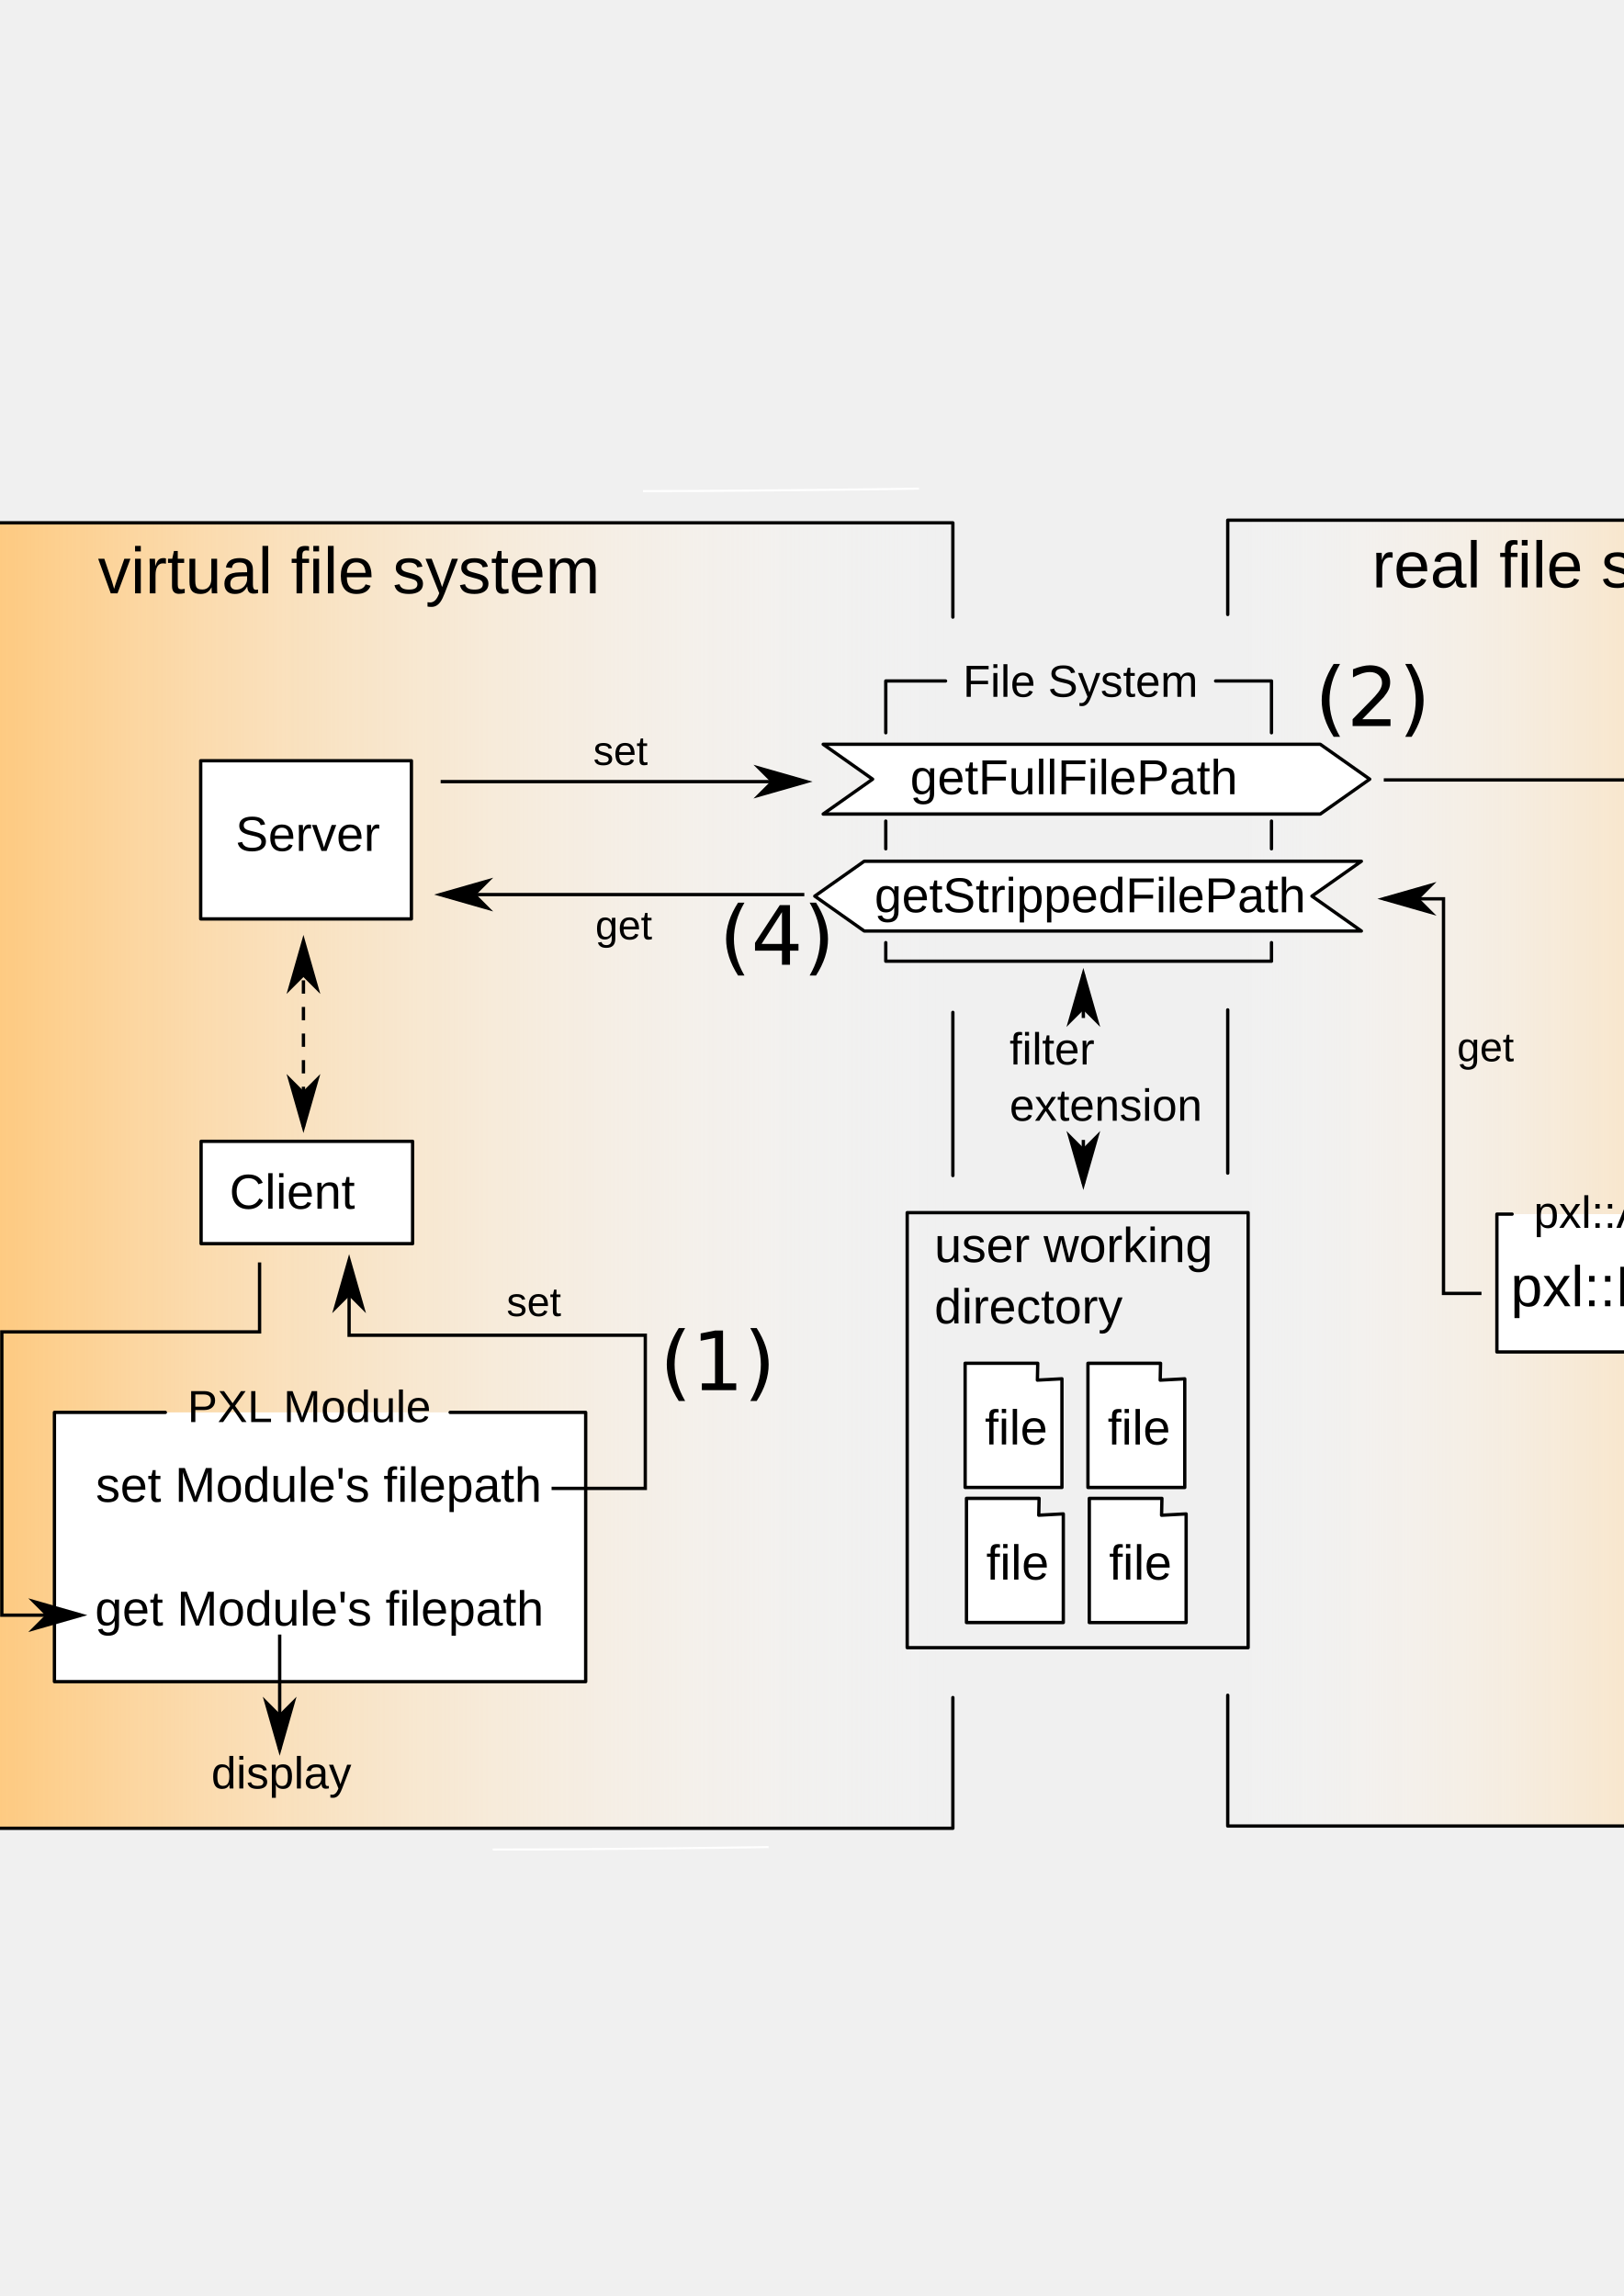
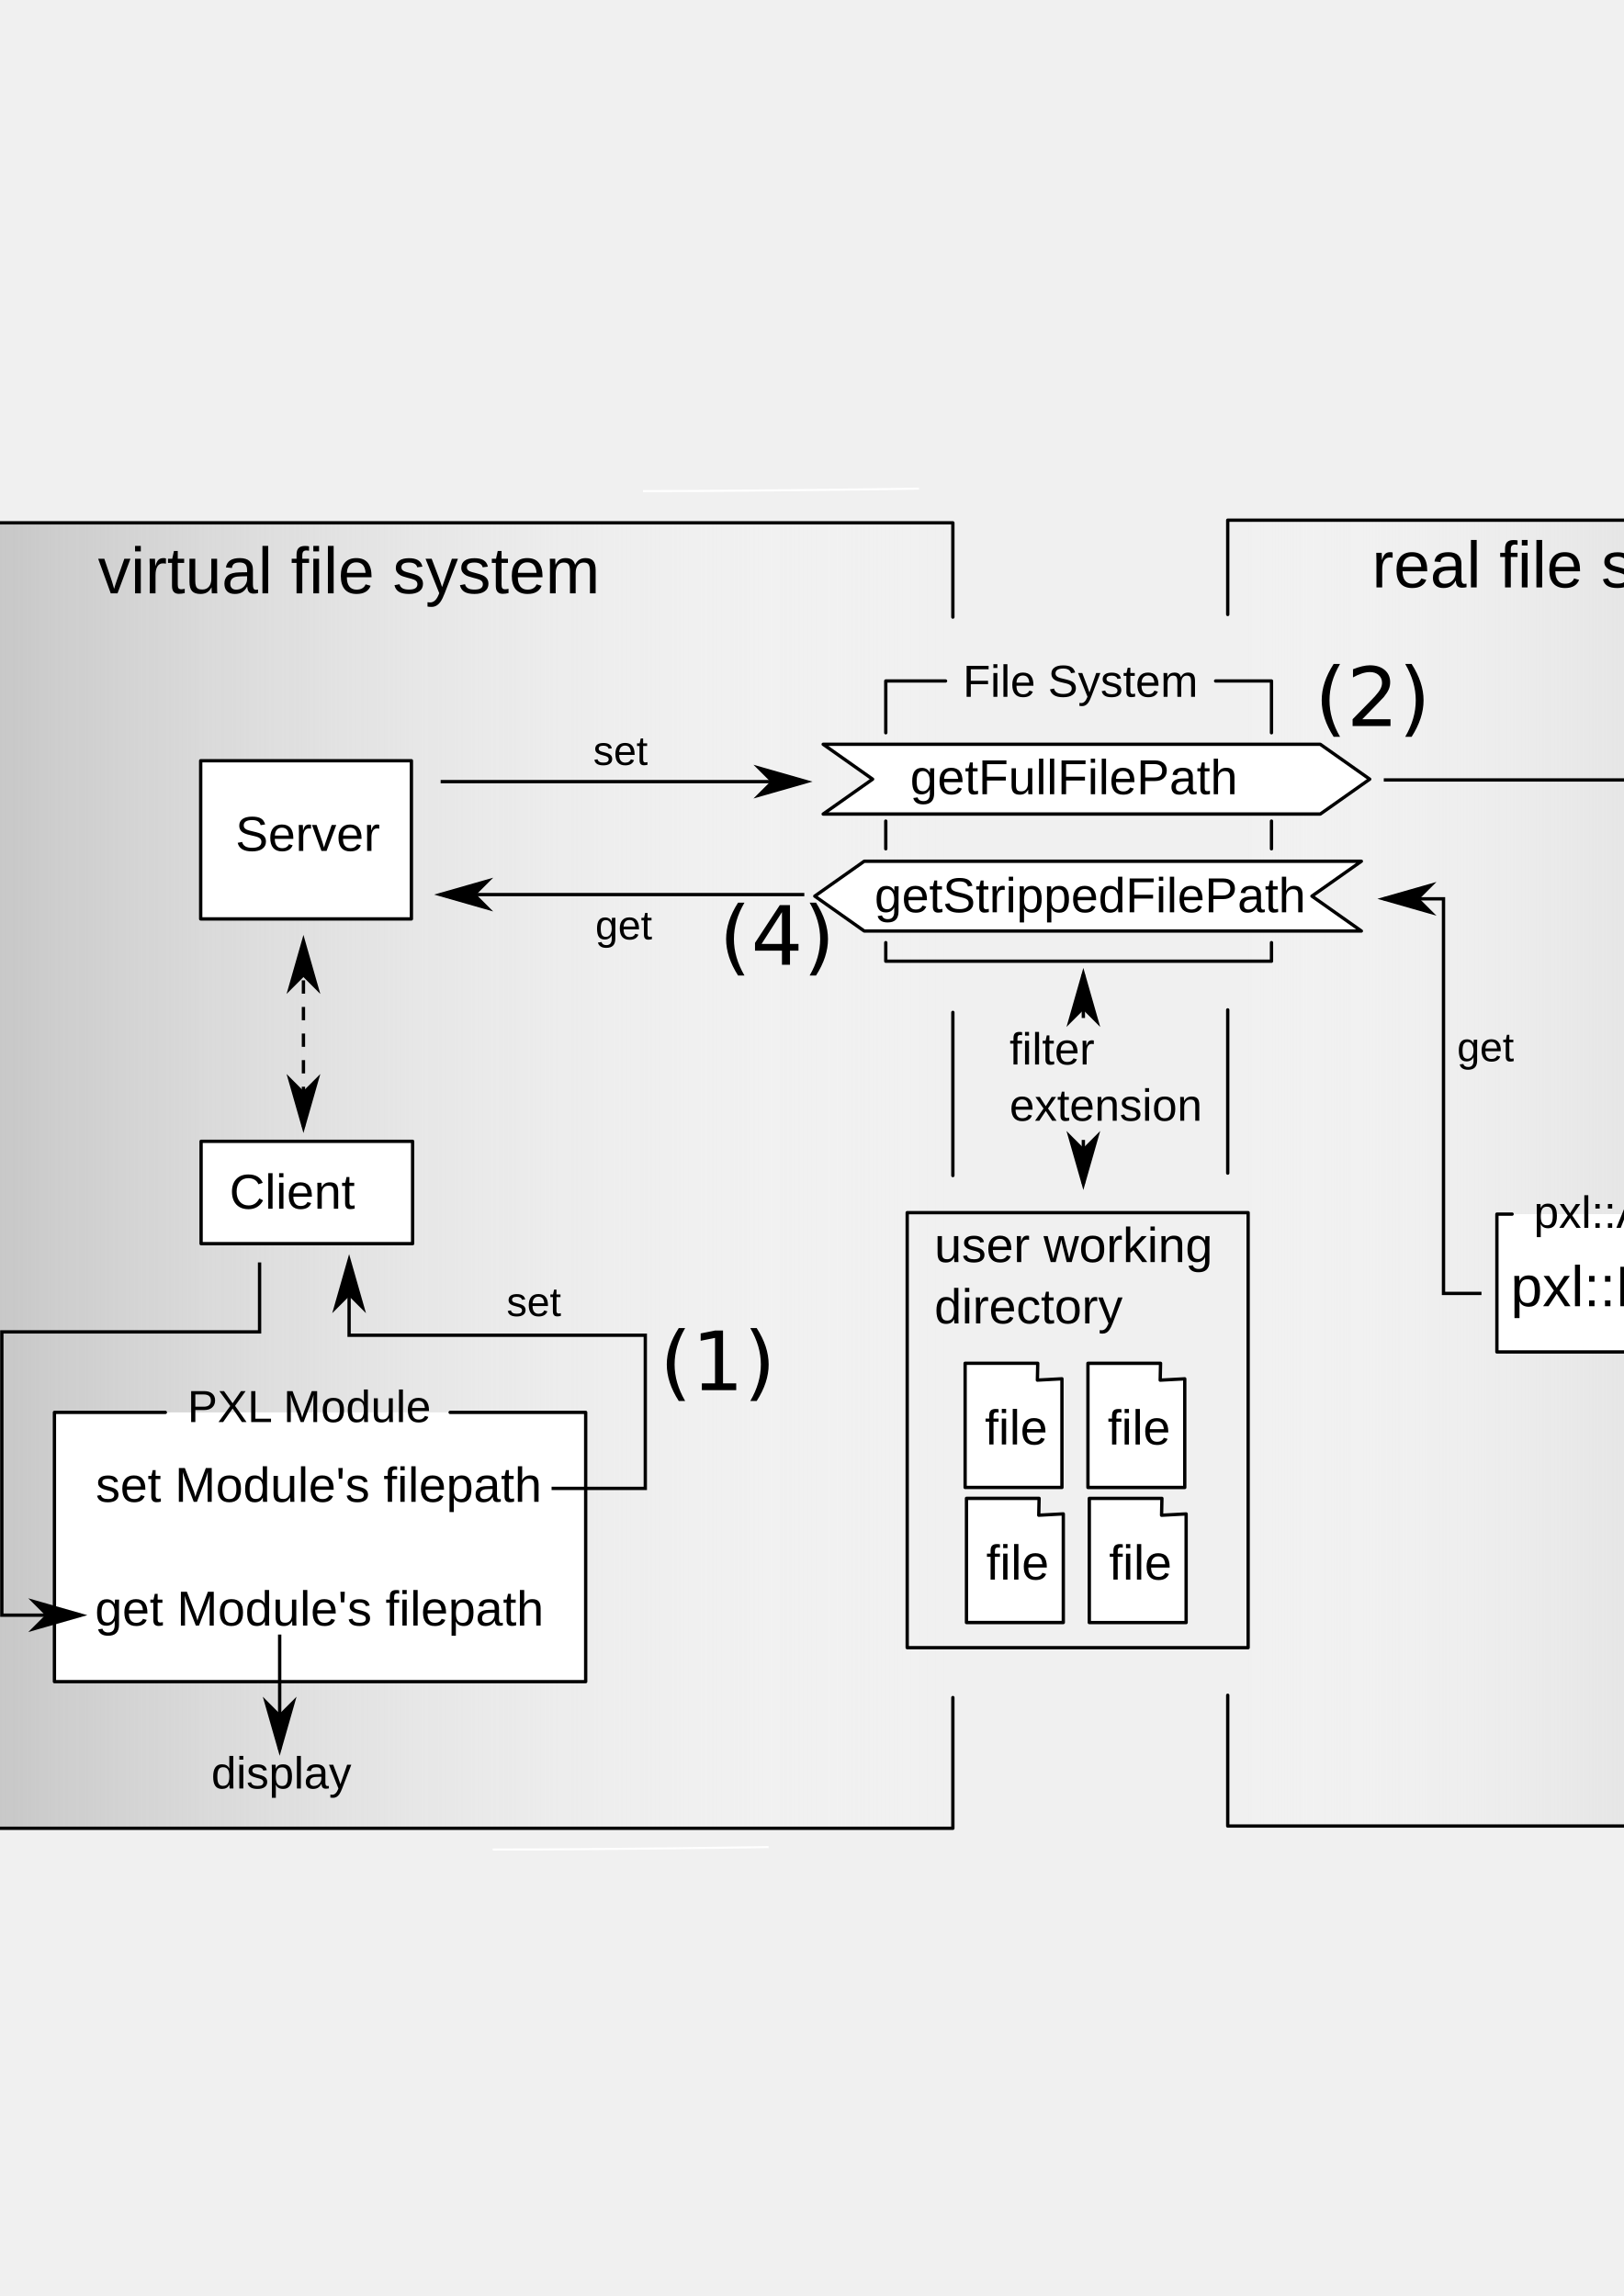
<svg xmlns="http://www.w3.org/2000/svg" xmlns:xlink="http://www.w3.org/1999/xlink" width="210mm" height="297mm" id="svg2" version="1.1">
  <defs id="defs4">
    <linearGradient id="linearGradient3758">
      <stop style="stop-color:#ffffff;stop-opacity:0;" offset="0" id="stop3760" />
-       <stop style="stop-color:#ffc169;stop-opacity:1;" offset="1" id="stop3762" />
+       <stop style="stop-color:#bebebe;stop-opacity:1;" offset="1" id="stop3762" />
    </linearGradient>
    <linearGradient id="linearGradient3750">
-       <stop style="stop-color:#ffc169;stop-opacity:1;" offset="0" id="stop3752" />
+       <stop style="stop-color:#bebebe;stop-opacity:1;" offset="0" id="stop3752" />
      <stop style="stop-color:#ffffff;stop-opacity:0;" offset="1" id="stop3754" />
    </linearGradient>
    <marker orient="auto" refY="0.0" refX="0.0" id="Arrow1Lstart" style="overflow:visible">
      <path id="path3808" d="M 0.0,0.0 L 5.0,-5.0 L -12.5,0.0 L 5.0,5.0 L 0.0,0.0 z " style="fill-rule:evenodd;stroke:#000000;stroke-width:1.0pt;marker-start:none" transform="scale(0.8) translate(12.5,0)" />
    </marker>
    <marker orient="auto" refY="0.0" refX="0.0" id="Arrow1Lend" style="overflow:visible;">
      <path id="path3811" d="M 0.0,0.0 L 5.0,-5.0 L -12.5,0.0 L 5.0,5.0 L 0.0,0.0 z " style="fill-rule:evenodd;stroke:#000000;stroke-width:1.0pt;marker-start:none;" transform="scale(0.8) rotate(180) translate(12.5,0)" />
    </marker>
    <linearGradient xlink:href="#linearGradient3750" id="linearGradient3756" x1="-46.233" y1="574.736" x2="466.385" y2="574.736" gradientUnits="userSpaceOnUse" />
    <linearGradient xlink:href="#linearGradient3758" id="linearGradient3764" x1="599.63" y1="573.532" x2="965.336" y2="573.532" gradientUnits="userSpaceOnUse" />
    <marker orient="auto" refY="0" refX="0" id="Arrow1Lstart-4" style="overflow:visible">
      <path id="path3808-0" d="M 0,0 5,-5 -12.5,0 5,5 0,0 z" style="fill-rule:evenodd;stroke:#000000;stroke-width:1pt;marker-start:none" transform="matrix(0.8,0,0,0.8,10,0)" />
    </marker>
  </defs>
  <g id="layer2">
-     <path style="fill:url(#linearGradient3756);fill-opacity:1;stroke:#000000;stroke-width:1.625;stroke-linecap:round;stroke-linejoin:round;stroke-miterlimit:4;stroke-opacity:1;stroke-dasharray:none;stroke-dashoffset:0" d="m 465.779,829.933 0,63.926 -511.405,0 0,-638.244 511.405,0 0,46.089 m 0,193.252 0,79.78" id="rect2901" />
+     <path style="fill:url(#linearGradient3756);fill-opacity:1.0;stroke:#000000;stroke-width:1.625;stroke-linecap:round;stroke-linejoin:round;stroke-miterlimit:4;stroke-opacity:1;stroke-dasharray:none;stroke-dashoffset:0" d="m 465.779,829.933 0,63.926 -511.405,0 0,-638.244 511.405,0 0,46.089 m 0,193.252 0,79.78" id="rect2901" />
    <path style="fill:url(#linearGradient3764);stroke:#000000;stroke-width:1.625;stroke-linecap:round;stroke-linejoin:round;stroke-miterlimit:4;stroke-opacity:1;stroke-dasharray:none;stroke-dashoffset:0;fill-opacity:1" d="m 600.141,828.804 0,63.944 364.683,0 0,-638.432 -364.683,0 0,46.103 m 0,193.309 0,79.804" id="rect2901-1" />
    <path style="fill:#ffffff;stroke:#ffffff;stroke-width:1px;stroke-linecap:butt;stroke-linejoin:miter;stroke-opacity:1" d="m 240.85,904.24 c 59.008,0 134.876,-1.204 134.876,-1.204" id="path2920" />
    <path style="fill:#ffffff;stroke:#ffffff;stroke-width:1px;stroke-linecap:butt;stroke-linejoin:miter;stroke-opacity:1" d="m 314.309,240.097 c 59.008,0 134.876,-1.204 134.876,-1.204" id="path2920-1" />
    <path style="fill:#ffffff;stroke:#ffffff;stroke-width:0.304px;stroke-linecap:butt;stroke-linejoin:miter;stroke-opacity:1" d="m 972.684,387.363 c 3.465,0 7.921,-1.9 7.921,-1.9" id="path2920-1-7" />
    <path style="fill:#ffffff;stroke:#ffffff;stroke-width:0.304px;stroke-linecap:butt;stroke-linejoin:miter;stroke-opacity:1" d="m -62.969,478.886 c 3.466,0 7.921,-1.9 7.921,-1.9" id="path2920-1-7-4" />
  </g>
  <g id="layer3">
    <path style="fill:#ffffff;stroke:#000000;stroke-width:1.625;stroke-linecap:round;stroke-linejoin:round;stroke-miterlimit:4;stroke-opacity:1;stroke-dasharray:none;stroke-dashoffset:0" d="m 471.772,666.506 11.832,0 11.832,0 11.832,0 -0.171,8.231 12.003,-0.643 0,7.588 0,7.588 0,7.588 0,7.588 0,7.588 0,7.588 0,7.588 -47.326,0 0,-60.701 z" id="rect2852" />
    <path style="fill:#ffffff;stroke:#000000;stroke-width:1.625;stroke-linecap:round;stroke-linejoin:round;stroke-miterlimit:4;stroke-opacity:1;stroke-dasharray:none;stroke-dashoffset:0" d="m 531.808,666.522 11.832,0 11.832,0 11.832,0 -0.171,8.231 12.003,-0.643 0,7.588 0,7.588 0,7.588 0,7.588 0,7.588 0,7.588 0,7.588 -47.326,0 0,-60.701 z" id="rect2852-1" />
    <path style="fill:#ffffff;stroke:#000000;stroke-width:1.625;stroke-linecap:round;stroke-linejoin:round;stroke-miterlimit:4;stroke-opacity:1;stroke-dasharray:none;stroke-dashoffset:0" d="m 472.439,732.554 11.832,0 11.832,0 11.832,0 -0.171,8.231 12.003,-0.643 0,7.588 0,7.588 0,7.588 0,7.588 0,7.588 0,7.588 0,7.588 -47.326,0 0,-60.701 z" id="rect2852-5" />
    <path style="fill:#ffffff;stroke:#000000;stroke-width:1.625;stroke-linecap:round;stroke-linejoin:round;stroke-miterlimit:4;stroke-opacity:1;stroke-dasharray:none;stroke-dashoffset:0" d="m 532.475,732.571 11.832,0 11.832,0 11.832,0 -0.171,8.231 12.003,-0.643 0,7.588 0,7.588 0,7.588 0,7.588 0,7.588 0,7.588 0,7.588 -47.326,0 0,-60.701 z" id="rect2852-1-7" />
    <path style="fill:#ffffff;stroke:#000000;stroke-width:1.625;stroke-linecap:round;stroke-linejoin:round;stroke-miterlimit:4;stroke-opacity:1;stroke-dasharray:none;stroke-dashoffset:0" d="m 879.605,593.582 7.434,0 0,67.385 -155.323,0 0,-67.385 7.434,0" id="rect4265" />
    <path style="fill:#ffffff;stroke:#000000;stroke-width:1.625;stroke-linecap:round;stroke-linejoin:round;stroke-miterlimit:4;stroke-opacity:1;stroke-dashoffset:0;stroke-dasharray:none" d="m 402.388,363.886 242.999,0 24.166,17.051 -24.166,17.051 -242.999,0 24.166,-17.051 -24.166,-17.051 z" id="rect4267" />
    <path style="fill:#ffffff;stroke:#000000;stroke-width:1.625;stroke-linecap:round;stroke-linejoin:round;stroke-miterlimit:4;stroke-opacity:1;stroke-dashoffset:0;stroke-dasharray:none" d="m 665.464,421.067 -243.014,0 -24.167,17.051 24.167,17.051 243.014,0 -24.167,-17.051 24.167,-17.051 z" id="rect4267-2" />
    <rect style="fill:#ffffff;stroke:#000000;stroke-width:1.625;stroke-linecap:round;stroke-linejoin:round;stroke-miterlimit:4;stroke-opacity:1;stroke-dasharray:none;stroke-dashoffset:0" id="rect2840" width="103.396" height="50.03" x="98.3" y="557.999" />
    <path style="fill:#ffffff;stroke:#000000;stroke-width:1.625;stroke-linecap:round;stroke-linejoin:round;stroke-miterlimit:4;stroke-opacity:1;stroke-dashoffset:0;stroke-dasharray:none" d="m 220.033,690.523 66.26,0 0,131.634 -259.688,0 0,-131.634 54.22,0" id="rect2850" />
    <rect style="fill:#ffffff;stroke:#000000;stroke-width:1.625;stroke-linecap:round;stroke-linejoin:round;stroke-miterlimit:4;stroke-opacity:1;stroke-dasharray:none;stroke-dashoffset:0" id="rect2840-5" width="103.004" height="77.338" x="98.1" y="371.923" />
  </g>
  <g id="layer1">
    <text xml:space="preserve" style="font-size:24px;font-style:normal;font-variant:normal;font-weight:normal;font-stretch:normal;text-align:start;line-height:125%;writing-mode:lr-tb;text-anchor:start;fill:#000000;fill-opacity:1;stroke:none;font-family:Arial;-inkscape-font-specification:Arial;stroke-width:1.625;stroke-miterlimit:4;stroke-dasharray:none" x="112.172" y="590.958" id="text2816">
      <tspan id="tspan2818" x="112.172" y="590.958">Client</tspan>
    </text>
    <text xml:space="preserve" style="font-size:24px;font-style:normal;font-variant:normal;font-weight:normal;font-stretch:normal;text-align:start;line-height:125%;writing-mode:lr-tb;text-anchor:start;fill:#000000;fill-opacity:1;stroke:none;font-family:Arial;-inkscape-font-specification:Arial;stroke-width:1.625;stroke-miterlimit:4;stroke-dasharray:none" x="115.095" y="416.019" id="text2820">
      <tspan id="tspan2822" x="115.095" y="416.019">Server</tspan>
    </text>
    <text xml:space="preserve" style="font-size:24px;font-style:normal;font-variant:normal;font-weight:normal;font-stretch:normal;text-align:start;line-height:125%;writing-mode:lr-tb;text-anchor:start;fill:#000000;fill-opacity:1;stroke:none;font-family:Arial;-inkscape-font-specification:Arial;stroke-width:1.625;stroke-miterlimit:4;stroke-dasharray:none" x="46.776" y="734.251" id="text2828">
      <tspan id="tspan2830" x="46.776" y="734.251">set Module's filepath</tspan>
    </text>
    <text xml:space="preserve" style="font-size:22px;font-style:normal;font-variant:normal;font-weight:normal;font-stretch:normal;text-align:start;line-height:125%;writing-mode:lr-tb;text-anchor:start;fill:#000000;fill-opacity:1;stroke:none;font-family:Arial;-inkscape-font-specification:Arial" x="470.686" y="340.667" id="text2832">
      <tspan id="tspan2834" x="470.686" y="340.667">File System</tspan>
    </text>
    <path style="fill:none;stroke:#000000;stroke-width:1.625;stroke-linecap:round;stroke-linejoin:round;stroke-miterlimit:4;stroke-opacity:1;stroke-dashoffset:0;stroke-dasharray:none" d="m 621.529,460.856 0,9.084 -23.568,0 -23.568,0 -23.568,0 -23.568,0 -23.568,0 -23.568,0 -23.568,0 -23.568,0 0,-9.084 m 0,-45.868 0,-13.552 m 188.544,0 0,13.552 m -188.544,-56.739 0,-8.19 0,-17.126 29.219,0 m 132.02,0 27.305,0 0,17.126 0,8.19" id="rect2842" />
    <text xml:space="preserve" style="font-size:24px;font-style:normal;font-variant:normal;font-weight:normal;font-stretch:normal;text-align:start;line-height:125%;writing-mode:lr-tb;text-anchor:start;fill:#000000;fill-opacity:1;stroke:none;font-family:Arial;-inkscape-font-specification:Arial;stroke-width:1.625;stroke-miterlimit:4;stroke-dasharray:none" x="481.427" y="706.212" id="text2855">
      <tspan id="tspan2857" x="481.427" y="706.212">file</tspan>
    </text>
    <text xml:space="preserve" style="font-size:24px;font-style:normal;font-variant:normal;font-weight:normal;font-stretch:normal;text-align:start;line-height:125%;writing-mode:lr-tb;text-anchor:start;fill:#000000;fill-opacity:1;stroke:none;font-family:Arial;-inkscape-font-specification:Arial;stroke-width:1.625;stroke-miterlimit:4;stroke-dasharray:none" x="541.463" y="706.229" id="text2855-7">
      <tspan id="tspan2857-4" x="541.463" y="706.229">file</tspan>
    </text>
    <text xml:space="preserve" style="font-size:24px;font-style:normal;font-variant:normal;font-weight:normal;font-stretch:normal;text-align:start;line-height:125%;writing-mode:lr-tb;text-anchor:start;fill:#000000;fill-opacity:1;stroke:none;font-family:Arial;-inkscape-font-specification:Arial;stroke-width:1.625;stroke-miterlimit:4;stroke-dasharray:none" x="482.094" y="772.26" id="text2855-5">
      <tspan id="tspan2857-1" x="482.094" y="772.26">file</tspan>
    </text>
    <text xml:space="preserve" style="font-size:24px;font-style:normal;font-variant:normal;font-weight:normal;font-stretch:normal;text-align:start;line-height:125%;writing-mode:lr-tb;text-anchor:start;fill:#000000;fill-opacity:1;stroke:none;font-family:Arial;-inkscape-font-specification:Arial;stroke-width:1.625;stroke-miterlimit:4;stroke-dasharray:none" x="542.13" y="772.277" id="text2855-7-1">
      <tspan id="tspan2857-4-1" x="542.13" y="772.277">file</tspan>
    </text>
    <rect style="fill:none;stroke:#000000;stroke-width:1.625;stroke-linecap:round;stroke-linejoin:round;stroke-miterlimit:4;stroke-opacity:1;stroke-dasharray:none;stroke-dashoffset:0" id="rect3763" width="166.652" height="212.68" x="443.461" y="592.868" />
    <text xml:space="preserve" style="font-size:24px;font-style:normal;font-variant:normal;font-weight:normal;font-stretch:normal;text-align:start;line-height:125%;writing-mode:lr-tb;text-anchor:start;fill:#000000;fill-opacity:1;stroke:none;font-family:Arial;-inkscape-font-specification:Arial;stroke-width:1.625;stroke-miterlimit:4;stroke-dasharray:none" x="456.745" y="617.027" id="text3765">
      <tspan x="456.745" y="617.027" id="tspan3769">user working </tspan>
      <tspan x="456.745" y="647.027" id="tspan3773">directory</tspan>
    </text>
    <text xml:space="preserve" style="font-size:24px;font-style:normal;font-variant:normal;font-weight:normal;font-stretch:normal;text-align:start;line-height:125%;writing-mode:lr-tb;text-anchor:start;fill:#000000;fill-opacity:1;stroke:none;font-family:Arial;-inkscape-font-specification:Arial;stroke-width:1.625;stroke-miterlimit:4;stroke-dasharray:none" x="444.894" y="388.288" id="text4253">
      <tspan id="tspan4255" x="444.894" y="388.288">getFullFilePath</tspan>
    </text>
    <text xml:space="preserve" style="font-size:24px;font-style:normal;font-variant:normal;font-weight:normal;font-stretch:normal;text-align:start;line-height:125%;writing-mode:lr-tb;text-anchor:start;fill:#000000;fill-opacity:1;stroke:none;font-family:Arial;-inkscape-font-specification:Arial;stroke-width:1.625;stroke-miterlimit:4;stroke-dasharray:none" x="427.48" y="446.004" id="text4257">
      <tspan id="tspan4259" x="427.48" y="446.004">getStrippedFilePath</tspan>
    </text>
    <text xml:space="preserve" style="font-size:22px;font-style:normal;font-variant:normal;font-weight:normal;font-stretch:normal;text-align:start;line-height:125%;writing-mode:lr-tb;text-anchor:start;fill:#000000;fill-opacity:1;stroke:none;font-family:Arial;-inkscape-font-specification:Arial;stroke-width:1.625;stroke-miterlimit:4;stroke-dasharray:none" x="749.736" y="600.283" id="text4261">
      <tspan id="tspan4263" x="749.736" y="600.283">pxl::Analysis</tspan>
    </text>
    <text xml:space="preserve" style="font-size:28px;font-style:normal;font-variant:normal;font-weight:normal;font-stretch:normal;text-align:start;line-height:125%;writing-mode:lr-tb;text-anchor:start;fill:#000000;fill-opacity:1;stroke:none;font-family:Arial;-inkscape-font-specification:Arial;stroke-width:1.625;stroke-miterlimit:4;stroke-dasharray:none" x="738.417" y="638.593" id="text4292">
      <tspan id="tspan4294" x="738.417" y="638.593">pxl::Module</tspan>
    </text>
    <text xml:space="preserve" style="font-size:24px;font-style:normal;font-variant:normal;font-weight:normal;font-stretch:normal;text-align:start;line-height:125%;writing-mode:lr-tb;text-anchor:start;fill:#000000;fill-opacity:1;stroke:none;font-family:Arial;-inkscape-font-specification:Arial;stroke-width:1.625;stroke-miterlimit:4;stroke-dasharray:none" x="46.431" y="794.742" id="text2828-7">
      <tspan id="tspan2830-6" x="46.431" y="794.742">get Module's filepath</tspan>
    </text>
    <text xml:space="preserve" style="font-size:22px;font-style:normal;font-variant:normal;font-weight:normal;font-stretch:normal;text-align:start;line-height:125%;writing-mode:lr-tb;text-anchor:start;fill:#000000;fill-opacity:1;stroke:none;font-family:Arial;-inkscape-font-specification:Arial;stroke-width:1.625;stroke-miterlimit:4;stroke-dasharray:none" x="103.29" y="874.396" id="text4327">
      <tspan id="tspan4329" x="103.29" y="874.396">display</tspan>
    </text>
    <path style="fill:none;stroke:#000000;stroke-width:1.625;stroke-linecap:butt;stroke-linejoin:miter;stroke-miterlimit:4;stroke-opacity:1;stroke-dasharray:none;marker-start:none;marker-end:url(#Arrow1Lend)" d="m 269.626,727.68 45.81,0 0,-74.879 -144.787,0 0,-36.503" id="path4332" />
    <path style="fill:none;stroke:#000000;stroke-width:1.625;stroke-linecap:butt;stroke-linejoin:miter;stroke-miterlimit:4;stroke-opacity:1;stroke-dasharray:6.5,6.5;stroke-dashoffset:0;marker-start:url(#Arrow1Lstart);marker-end:url(#Arrow1Lend)" d="m 148.328,550.8 0,-90.571" id="path4334" />
    <path style="fill:none;stroke:#000000;stroke-width:1.625;stroke-linecap:butt;stroke-linejoin:miter;stroke-miterlimit:4;stroke-opacity:1;stroke-dasharray:none;marker-start:none;marker-end:url(#Arrow1Lend)" d="m 126.883,617.207 0,33.955 -125.989,0 0,138.499 38.652,0" id="path4336" />
    <path style="fill:none;stroke:#000000;stroke-width:1.625;stroke-linecap:butt;stroke-linejoin:miter;stroke-miterlimit:4;stroke-opacity:1;stroke-dasharray:none;marker-end:url(#Arrow1Lend)" d="m 136.712,799.134 0,56.111" id="path4338" />
    <path style="fill:none;stroke:#000000;stroke-width:1.625;stroke-linecap:butt;stroke-linejoin:miter;stroke-miterlimit:4;stroke-opacity:1;stroke-dasharray:none;marker-start:none;marker-end:url(#Arrow1Lend)" d="m 215.397,382.138 178.629,0" id="path4340" />
    <path style="fill:none;stroke:#000000;stroke-width:1.625;stroke-linecap:butt;stroke-linejoin:miter;stroke-miterlimit:4;stroke-opacity:1;stroke-dasharray:none;marker-start:url(#Arrow1Lstart);marker-end:none" d="m 215.357,437.36 177.812,0" id="path4342" />
    <path style="fill:none;stroke:#000000;stroke-width:1.625;stroke-linecap:butt;stroke-linejoin:miter;stroke-opacity:1;stroke-miterlimit:4;stroke-dasharray:none;marker-start:none;marker-end:url(#Arrow1Lend)" d="m 676.418,381.318 244.818,0 0,251.072 -29.341,0" id="path4350" />
    <path style="fill:none;stroke:#000000;stroke-width:1.625;stroke-linecap:butt;stroke-linejoin:miter;stroke-miterlimit:4;stroke-opacity:1;stroke-dasharray:none;marker-start:none;marker-end:url(#Arrow1Lend)" d="m 724.171,632.354 -18.556,0 0,-192.925 -29.16,0" id="path4352" />
    <text xml:space="preserve" style="font-size:20px;font-style:normal;font-variant:normal;font-weight:normal;font-stretch:normal;text-align:start;line-height:125%;writing-mode:lr-tb;text-anchor:start;fill:#000000;fill-opacity:1;stroke:none;font-family:Arial;-inkscape-font-specification:Arial;stroke-width:1.625;stroke-miterlimit:4;stroke-dasharray:none" x="247.622" y="643.426" id="text6024">
      <tspan id="tspan6026" x="247.622" y="643.426">set</tspan>
    </text>
    <text xml:space="preserve" style="font-size:20px;font-style:normal;font-variant:normal;font-weight:normal;font-stretch:normal;text-align:start;line-height:125%;writing-mode:lr-tb;text-anchor:start;fill:#000000;fill-opacity:1;stroke:none;font-family:Arial;-inkscape-font-specification:Arial;stroke-width:1.625;stroke-miterlimit:4;stroke-dasharray:none" x="289.974" y="373.981" id="text6024-4">
      <tspan id="tspan6026-2" x="289.974" y="373.981">set</tspan>
    </text>
    <text xml:space="preserve" style="font-size:20px;font-style:normal;font-variant:normal;font-weight:normal;font-stretch:normal;text-align:start;line-height:125%;writing-mode:lr-tb;text-anchor:start;fill:#000000;fill-opacity:1;stroke:none;font-family:Arial;-inkscape-font-specification:Arial;stroke-width:1.625;stroke-miterlimit:4;stroke-dasharray:none" x="891.049" y="518.856" id="text6024-4-3">
      <tspan id="tspan6026-2-2" x="891.049" y="518.856">set</tspan>
    </text>
    <text xml:space="preserve" style="font-size:20px;font-style:normal;font-variant:normal;font-weight:normal;font-stretch:normal;text-align:start;line-height:125%;writing-mode:lr-tb;text-anchor:start;fill:#000000;fill-opacity:1;stroke:none;font-family:Arial;-inkscape-font-specification:Arial;stroke-width:1.625;stroke-miterlimit:4;stroke-dasharray:none" x="712.267" y="518.856" id="text6024-4-1">
      <tspan id="tspan6026-2-6" x="712.267" y="518.856">get</tspan>
    </text>
    <text xml:space="preserve" style="font-size:20px;font-style:normal;font-variant:normal;font-weight:normal;font-stretch:normal;text-align:start;line-height:125%;writing-mode:lr-tb;text-anchor:start;fill:#000000;fill-opacity:1;stroke:none;font-family:Arial;-inkscape-font-specification:Arial;stroke-width:1.625;stroke-miterlimit:4;stroke-dasharray:none" x="291.001" y="459.262" id="text6024-4-5">
      <tspan id="tspan6026-2-7" x="291.001" y="459.262">get</tspan>
    </text>
    <text xml:space="preserve" style="font-size:20px;font-style:normal;font-variant:normal;font-weight:normal;font-stretch:normal;text-align:start;line-height:125%;writing-mode:lr-tb;text-anchor:start;fill:#000000;fill-opacity:1;stroke:none;font-family:Arial;-inkscape-font-specification:Arial;stroke-width:1.625;stroke-miterlimit:4;stroke-dasharray:none" x="-33.682" y="702.775" id="text6024-4-18">
      <tspan id="tspan6026-2-9" x="-33.682" y="702.775">get</tspan>
    </text>
    <text xml:space="preserve" style="font-size:32px;font-style:normal;font-variant:normal;font-weight:normal;font-stretch:normal;text-align:start;line-height:125%;writing-mode:lr-tb;text-anchor:start;fill:#000000;fill-opacity:1;stroke:none;font-family:Arial;-inkscape-font-specification:Arial" x="47.877" y="290.073" id="text2926">
      <tspan x="47.877" y="290.073" id="tspan2930">virtual file system</tspan>
    </text>
    <text xml:space="preserve" style="font-size:32px;font-style:normal;font-variant:normal;font-weight:normal;font-stretch:normal;text-align:start;line-height:125%;writing-mode:lr-tb;text-anchor:start;fill:#000000;fill-opacity:1;stroke:none;font-family:Arial;-inkscape-font-specification:Arial" x="670.622" y="287.178" id="text2926-7">
      <tspan x="670.622" y="287.178" id="tspan2930-4">real file system</tspan>
    </text>
    <text xml:space="preserve" style="font-size:22px;font-style:normal;font-variant:normal;font-weight:normal;font-stretch:normal;text-align:start;line-height:125%;writing-mode:lr-tb;text-anchor:start;fill:#000000;fill-opacity:1;stroke:none;font-family:Arial;-inkscape-font-specification:Arial;stroke-width:1.625;stroke-miterlimit:4;stroke-dasharray:none" x="493.477" y="520.428" id="text2959">
      <tspan id="tspan2961" x="493.477" y="520.428">filter</tspan>
      <tspan x="493.477" y="547.928" id="tspan2944">extension</tspan>
    </text>
    <text xml:space="preserve" style="font-size:22px;font-style:normal;font-variant:normal;font-weight:normal;font-stretch:normal;text-align:start;line-height:125%;writing-mode:lr-tb;text-anchor:start;fill:#000000;fill-opacity:1;stroke:none;font-family:Arial;-inkscape-font-specification:Arial" x="91.63" y="695.258" id="text4261-1">
      <tspan id="tspan4263-7" x="91.63" y="695.258">PXL Module</tspan>
    </text>
    <path style="fill:none;stroke:#000000;stroke-width:1.625;stroke-linecap:butt;stroke-linejoin:miter;stroke-opacity:1;marker-start:none;marker-end:url(#Arrow1Lend);stroke-miterlimit:4;stroke-dasharray:none" d="m 529.564,497.701 0,-21.333" id="path6148" />
    <path style="fill:none;stroke:#000000;stroke-width:1.625;stroke-linecap:butt;stroke-linejoin:miter;stroke-opacity:1;marker-start:url(#Arrow1Lstart);stroke-miterlimit:4;stroke-dasharray:none" d="m 529.564,578.641 0,-21.333" id="path6148-9" />
    <text xml:space="preserve" style="font-size:40px;font-style:normal;font-weight:normal;fill:#000000;fill-opacity:1;stroke:none;font-family:Bitstream Vera Sans" x="322.507" y="679.66" id="text6740">
      <tspan id="tspan6742" x="322.507" y="679.66">(1)</tspan>
    </text>
    <text xml:space="preserve" style="font-size:40px;font-style:normal;font-weight:normal;fill:#000000;fill-opacity:1;stroke:none;font-family:Bitstream Vera Sans" x="642.641" y="354.955" id="text6740-4">
      <tspan id="tspan6742-8" x="642.641" y="354.955">(2)</tspan>
    </text>
    <text xml:space="preserve" style="font-size:40px;font-style:normal;font-weight:normal;fill:#000000;fill-opacity:1;stroke:none;font-family:Bitstream Vera Sans" x="871.031" y="562.012" id="text6740-4-8">
      <tspan id="tspan6742-8-2" x="871.031" y="562.012">(3)</tspan>
    </text>
    <text xml:space="preserve" style="font-size:40px;font-style:normal;font-weight:normal;fill:#000000;fill-opacity:1;stroke:none;font-family:Bitstream Vera Sans" x="351.506" y="471.66" id="text6740-4-8-4">
      <tspan id="tspan6742-8-2-5" x="351.506" y="471.66">(4)</tspan>
    </text>
  </g>
</svg>
